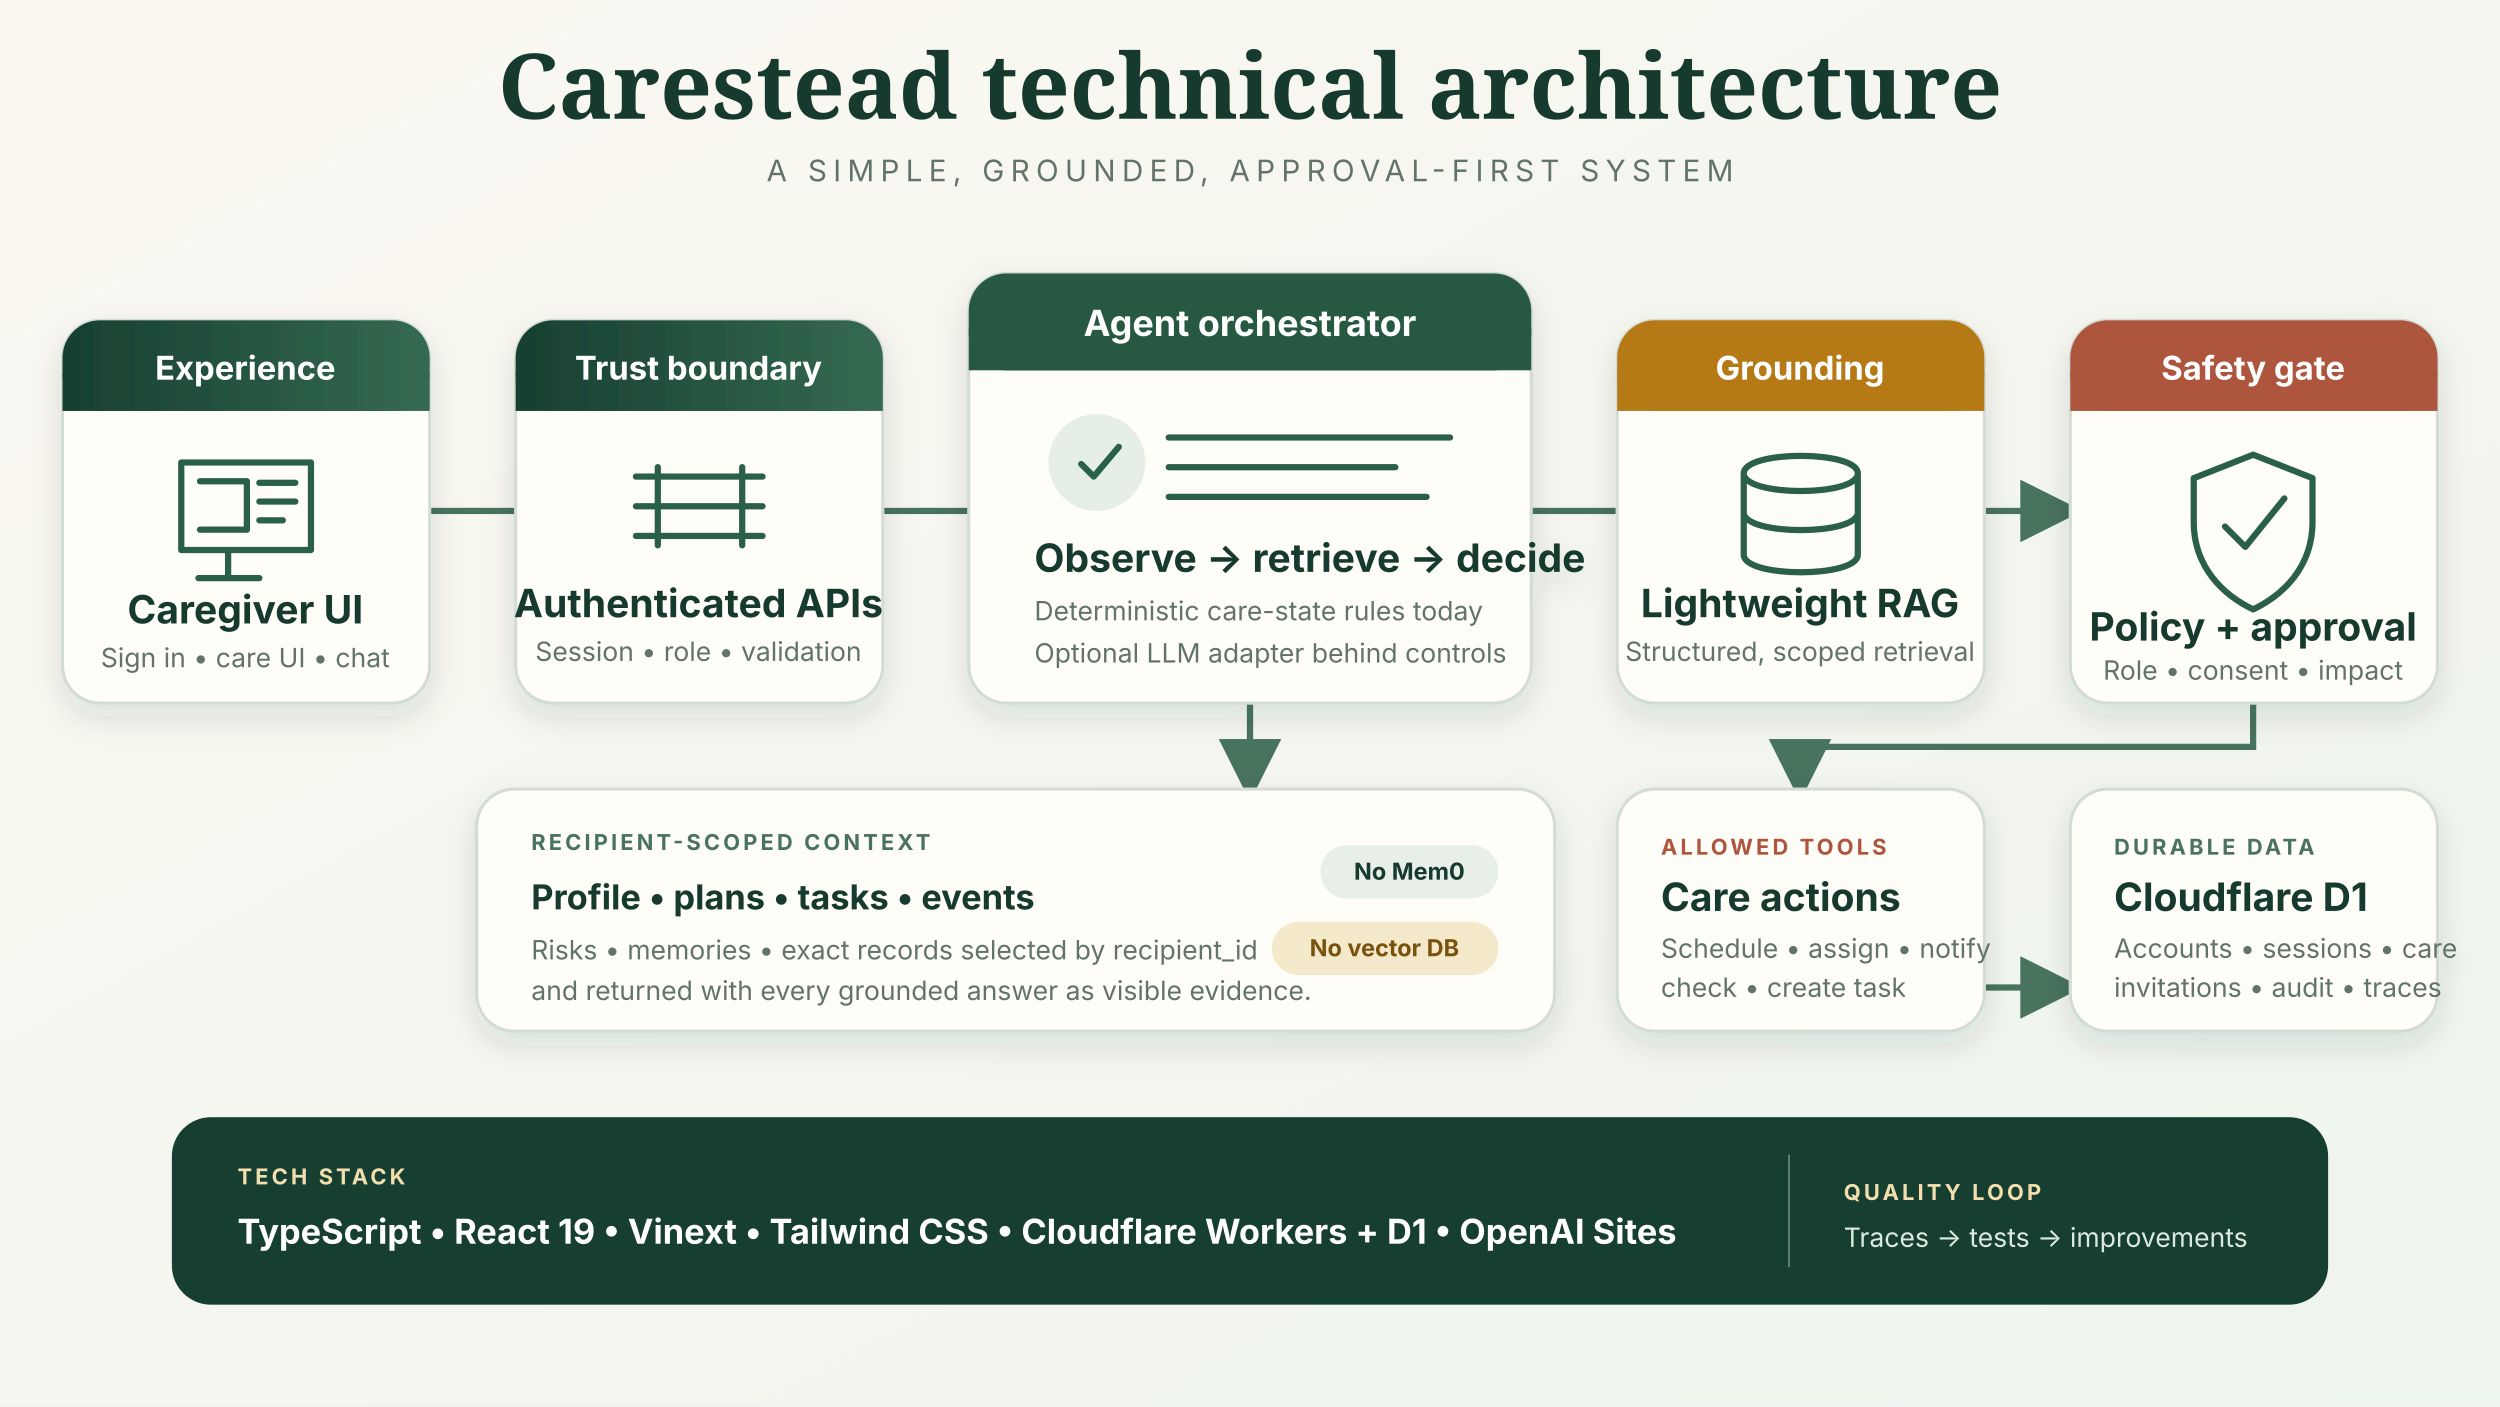
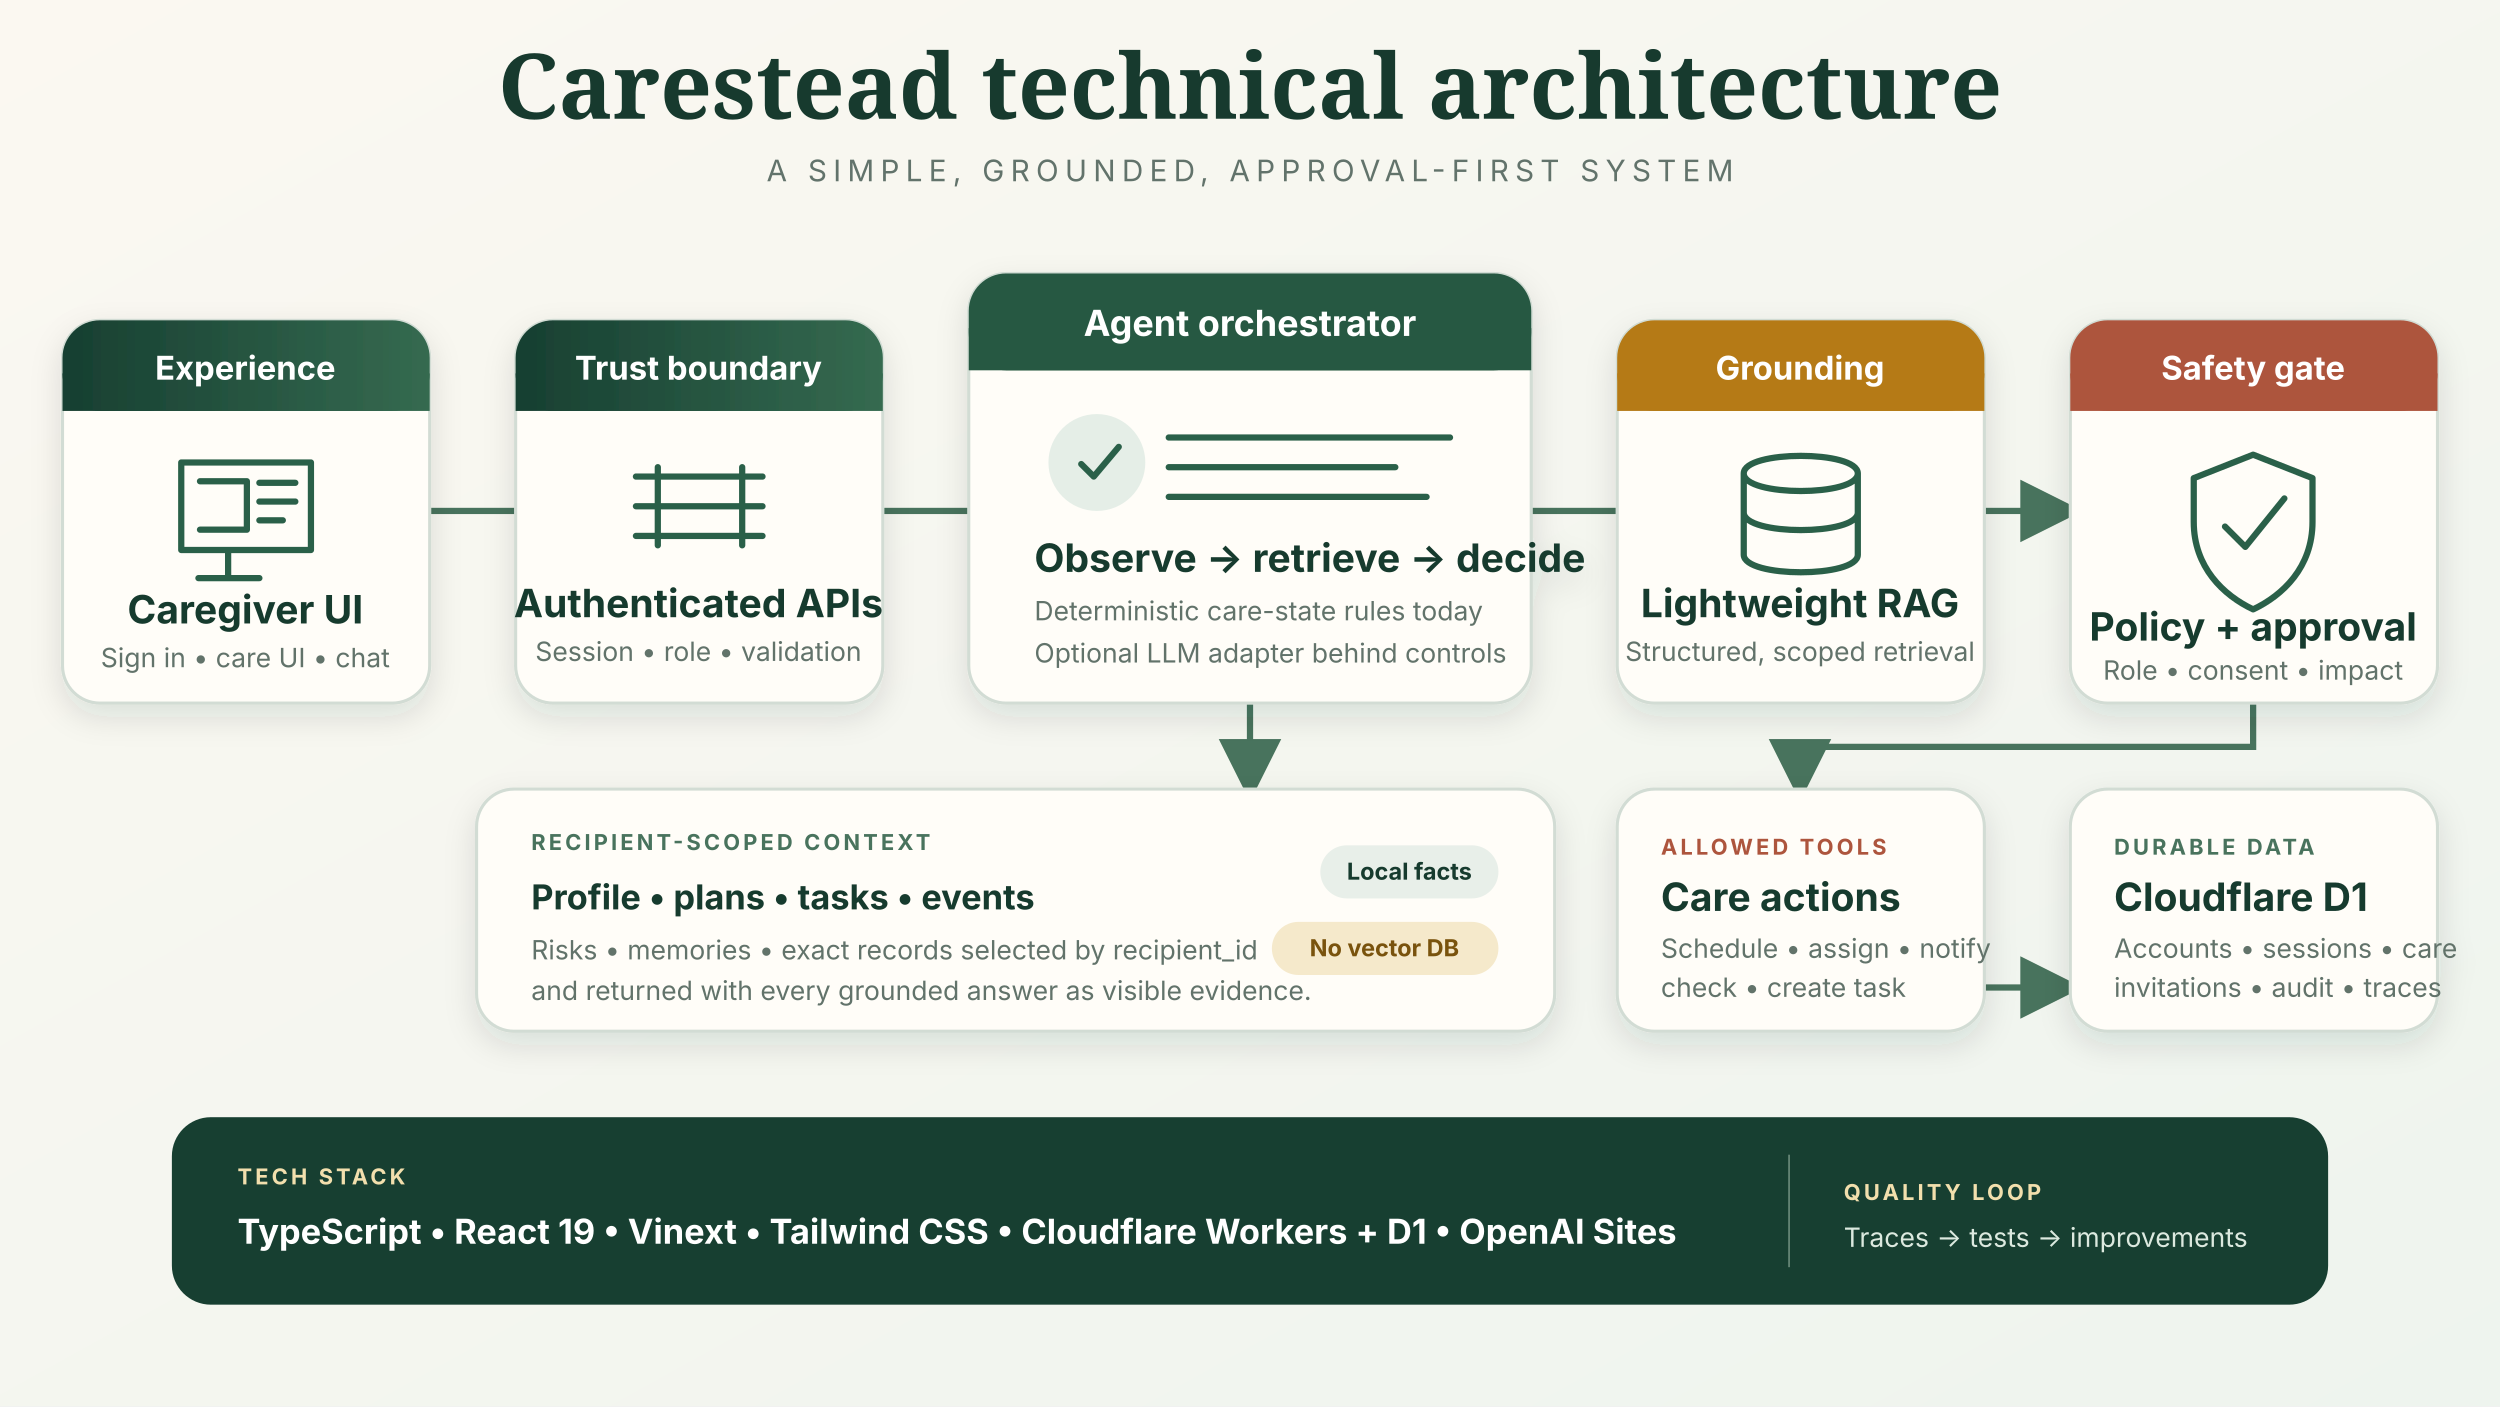
<svg xmlns="http://www.w3.org/2000/svg" width="1600" height="900" viewBox="0 0 1600 900" role="img" aria-labelledby="title desc">
  <defs>
    <linearGradient id="bg" x1="0" y1="0" x2="1" y2="1">
      <stop stop-color="#fbf8f1" />
      <stop offset="1" stop-color="#eef4ee" />
    </linearGradient>
    <linearGradient id="top" x1="0" y1="0" x2="1" y2="0">
      <stop stop-color="#173f31" />
      <stop offset="1" stop-color="#356a50" />
    </linearGradient>
    <filter id="s" x="-20%" y="-20%" width="140%" height="140%">
      <feDropShadow dx="0" dy="8" stdDeviation="10" flood-color="#173f31" flood-opacity=".12" />
    </filter>
    <marker id="a" markerWidth="10" markerHeight="10" refX="8" refY="5" orient="auto">
      <path d="M0 0l10 5-10 5z" fill="#48735d" />
    </marker>
    <style>.sans{font-family:Inter,Arial,sans-serif}.serif{font-family:Georgia,serif}.ink{fill:#173a2e}.muted{fill:#62736b}.box{fill:#fffdf8;stroke:#d2dcd4;stroke-width:2}.head{font:700 25px Inter,Arial,sans-serif;fill:#173a2e}.body{font:400 17px Inter,Arial,sans-serif;fill:#62736b}.small{font:700 14px Inter,Arial,sans-serif;letter-spacing:2px}.tag{font:700 15px Inter,Arial,sans-serif}.flow{fill:none;stroke:#48735d;stroke-width:4;marker-end:url(#a)}.icon{fill:none;stroke:#2b6049;stroke-width:4;stroke-linecap:round;stroke-linejoin:round}</style>
  </defs>
  <rect width="1600" height="900" fill="url(#bg)" />
  <text x="800" y="76" text-anchor="middle" class="serif ink" font-size="58" font-weight="700">Carestead technical architecture</text>
  <text x="800" y="116" text-anchor="middle" class="sans muted" font-size="19" letter-spacing="4">A SIMPLE, GROUNDED, APPROVAL-FIRST SYSTEM</text>
  <path class="flow" d="M275 327H330M565 327H620M980 327H1035M1270 327H1325" />
  <path class="flow" d="M800 450V505" />
  <path class="flow" d="M1442 450V478H1152V505" />
  <path class="flow" d="M1270 632H1325" />
  <g transform="translate(40 205)" filter="url(#s)">
    <rect class="box" width="235" height="245" rx="24" />
    <rect width="235" height="58" rx="24" fill="url(#top)" />
    <rect y="34" width="235" height="24" fill="url(#top)" />
    <text x="117" y="38" text-anchor="middle" class="sans" fill="#fff" font-size="21" font-weight="700">Experience</text>
    <path class="icon" d="M76 91h83v56H76zM88 103h30v31H88M126 104h23M126 116h23M126 128h15M106 147v18M87 165h39" />
    <text x="117" y="194" text-anchor="middle" class="head">Caregiver UI</text>
    <text x="117" y="222" text-anchor="middle" class="body">Sign in • care UI • chat</text>
  </g>
  <g transform="translate(330 205)" filter="url(#s)">
    <rect class="box" width="235" height="245" rx="24" />
    <rect width="235" height="58" rx="24" fill="url(#top)" />
    <rect y="34" width="235" height="24" fill="url(#top)" />
    <text x="117" y="38" text-anchor="middle" class="sans" fill="#fff" font-size="21" font-weight="700">Trust boundary</text>
    <path class="icon" d="M77 100h81M77 119h81M77 138h81M91 94v50M145 94v50" />
    <text x="117" y="190" text-anchor="middle" class="head">Authenticated APIs</text>
    <text x="117" y="218" text-anchor="middle" class="body">Session • role • validation</text>
  </g>
  <g transform="translate(620 175)" filter="url(#s)">
    <rect class="box" width="360" height="275" rx="24" stroke="#71947f" />
    <rect width="360" height="62" rx="24" fill="#285943" />
    <rect y="35" width="360" height="27" fill="#285943" />
    <text x="180" y="40" text-anchor="middle" class="sans" fill="#fff" font-size="23" font-weight="700">Agent orchestrator</text>
    <circle cx="82" cy="121" r="31" fill="#e5eee7" />
    <path class="icon" d="M72 122l8 8 16-19M128 105h180M128 124h145M128 143h165" />
    <text x="42" y="191" class="head">Observe → retrieve → decide</text>
    <text x="42" y="222" class="body">Deterministic care-state rules today</text>
    <text x="42" y="249" class="body">Optional LLM adapter behind controls</text>
  </g>
  <g transform="translate(1035 205)" filter="url(#s)">
    <rect class="box" width="235" height="245" rx="24" stroke="#d7b46e" />
    <rect width="235" height="58" rx="24" fill="#b57a17" />
    <rect y="34" width="235" height="24" fill="#b57a17" />
    <text x="117" y="38" text-anchor="middle" class="sans" fill="#fff" font-size="21" font-weight="700">Grounding</text>
    <path class="icon" d="M81 98c0-15 73-15 73 0v52c0 15-73 15-73 0zm0 0c0 15 73 15 73 0m-73 25c0 15 73 15 73 0" />
    <text x="117" y="190" text-anchor="middle" class="head">Lightweight RAG</text>
    <text x="117" y="218" text-anchor="middle" class="body">Structured, scoped retrieval</text>
  </g>
  <g transform="translate(1325 205)" filter="url(#s)">
    <rect class="box" width="235" height="245" rx="24" stroke="#d7a494" />
    <rect width="235" height="58" rx="24" fill="#ad543d" />
    <rect y="34" width="235" height="24" fill="#ad543d" />
    <text x="117" y="38" text-anchor="middle" class="sans" fill="#fff" font-size="21" font-weight="700">Safety gate</text>
    <path class="icon" d="M117 86l38 15v28c0 29-19 47-38 56-19-9-38-27-38-56v-28zM99 132l13 13 25-31" />
    <text x="117" y="205" text-anchor="middle" class="head">Policy + approval</text>
    <text x="117" y="230" text-anchor="middle" class="body">Role • consent • impact</text>
  </g>
  <g transform="translate(305 505)" filter="url(#s)">
    <rect class="box" width="690" height="155" rx="24" />
    <text x="35" y="39" class="small" fill="#48735d">RECIPIENT-SCOPED CONTEXT</text>
    <text x="35" y="77" class="sans ink" font-size="22" font-weight="700">Profile • plans • tasks • events</text>
    <text x="35" y="109" class="body">Risks • memories • exact records selected by recipient_id</text>
    <text x="35" y="135" class="body">and returned with every grounded answer as visible evidence.</text>
    <rect x="540" y="36" width="114" height="34" rx="17" fill="#e8efe9" />
-     <text x="597" y="58" text-anchor="middle" class="tag ink">No Mem0</text>
+     <text x="597" y="58" text-anchor="middle" class="tag ink">Local facts</text>
    <rect x="509" y="85" width="145" height="34" rx="17" fill="#f5e9cb" />
    <text x="581" y="107" text-anchor="middle" class="tag" fill="#79520d">No vector DB</text>
  </g>
  <g transform="translate(1035 505)" filter="url(#s)">
    <rect class="box" width="235" height="155" rx="24" />
    <text x="28" y="42" class="small" fill="#ad543d">ALLOWED TOOLS</text>
    <text x="28" y="78" class="head">Care actions</text>
    <text x="28" y="108" class="body">Schedule • assign • notify</text>
    <text x="28" y="133" class="body">check • create task</text>
  </g>
  <g transform="translate(1325 505)" filter="url(#s)">
    <rect class="box" width="235" height="155" rx="24" />
    <text x="28" y="42" class="small" fill="#48735d">DURABLE DATA</text>
    <text x="28" y="78" class="head">Cloudflare D1</text>
    <text x="28" y="108" class="body">Accounts • sessions • care</text>
    <text x="28" y="133" class="body">invitations • audit • traces</text>
  </g>
  <g transform="translate(110 715)">
    <rect width="1380" height="120" rx="25" fill="#173f31" />
    <text x="42" y="43" class="small" fill="#f2dfad">TECH STACK</text>
    <text x="42" y="81" class="sans" fill="#fff" font-size="22" font-weight="700">TypeScript  •  React 19  •  Vinext  •  Tailwind CSS  •  Cloudflare Workers + D1  •  OpenAI Sites</text>
    <line x1="1035" y1="24" x2="1035" y2="96" stroke="#6f8e7e" />
    <text x="1070" y="53" class="small" fill="#f2dfad">QUALITY LOOP</text>
    <text x="1070" y="83" class="sans" fill="#dce9df" font-size="17">Traces → tests → improvements</text>
  </g>
</svg>
